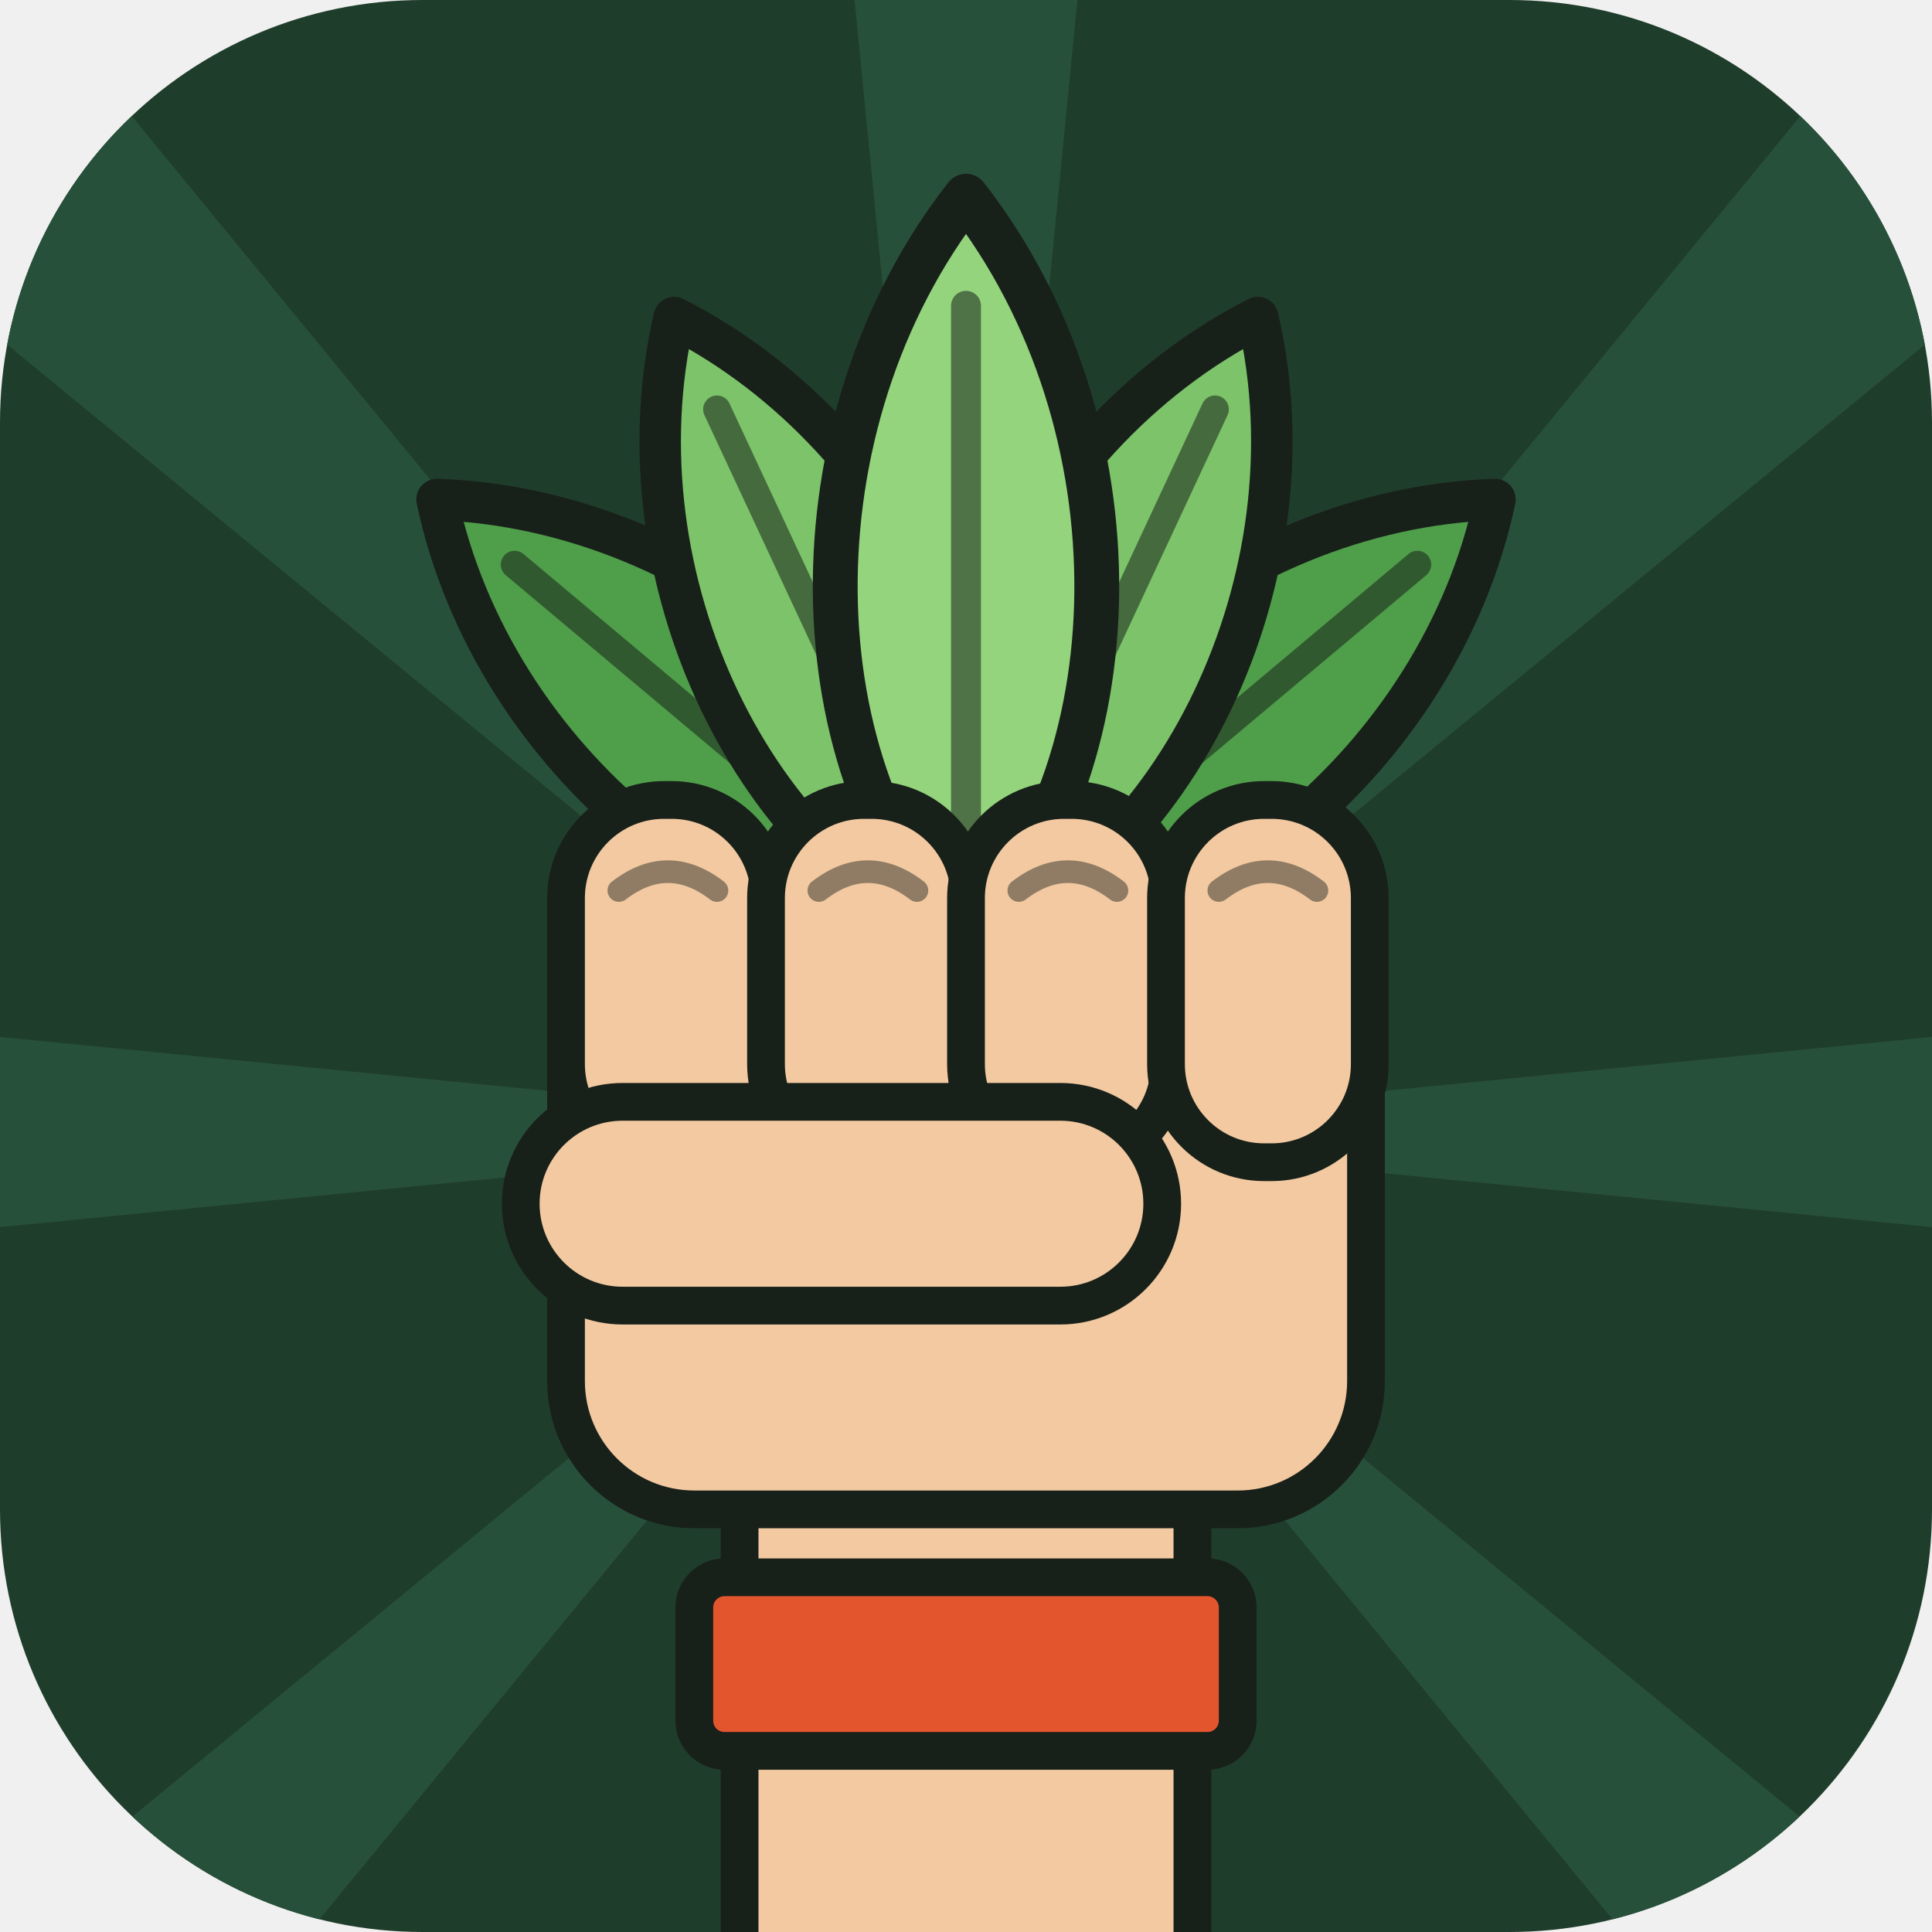
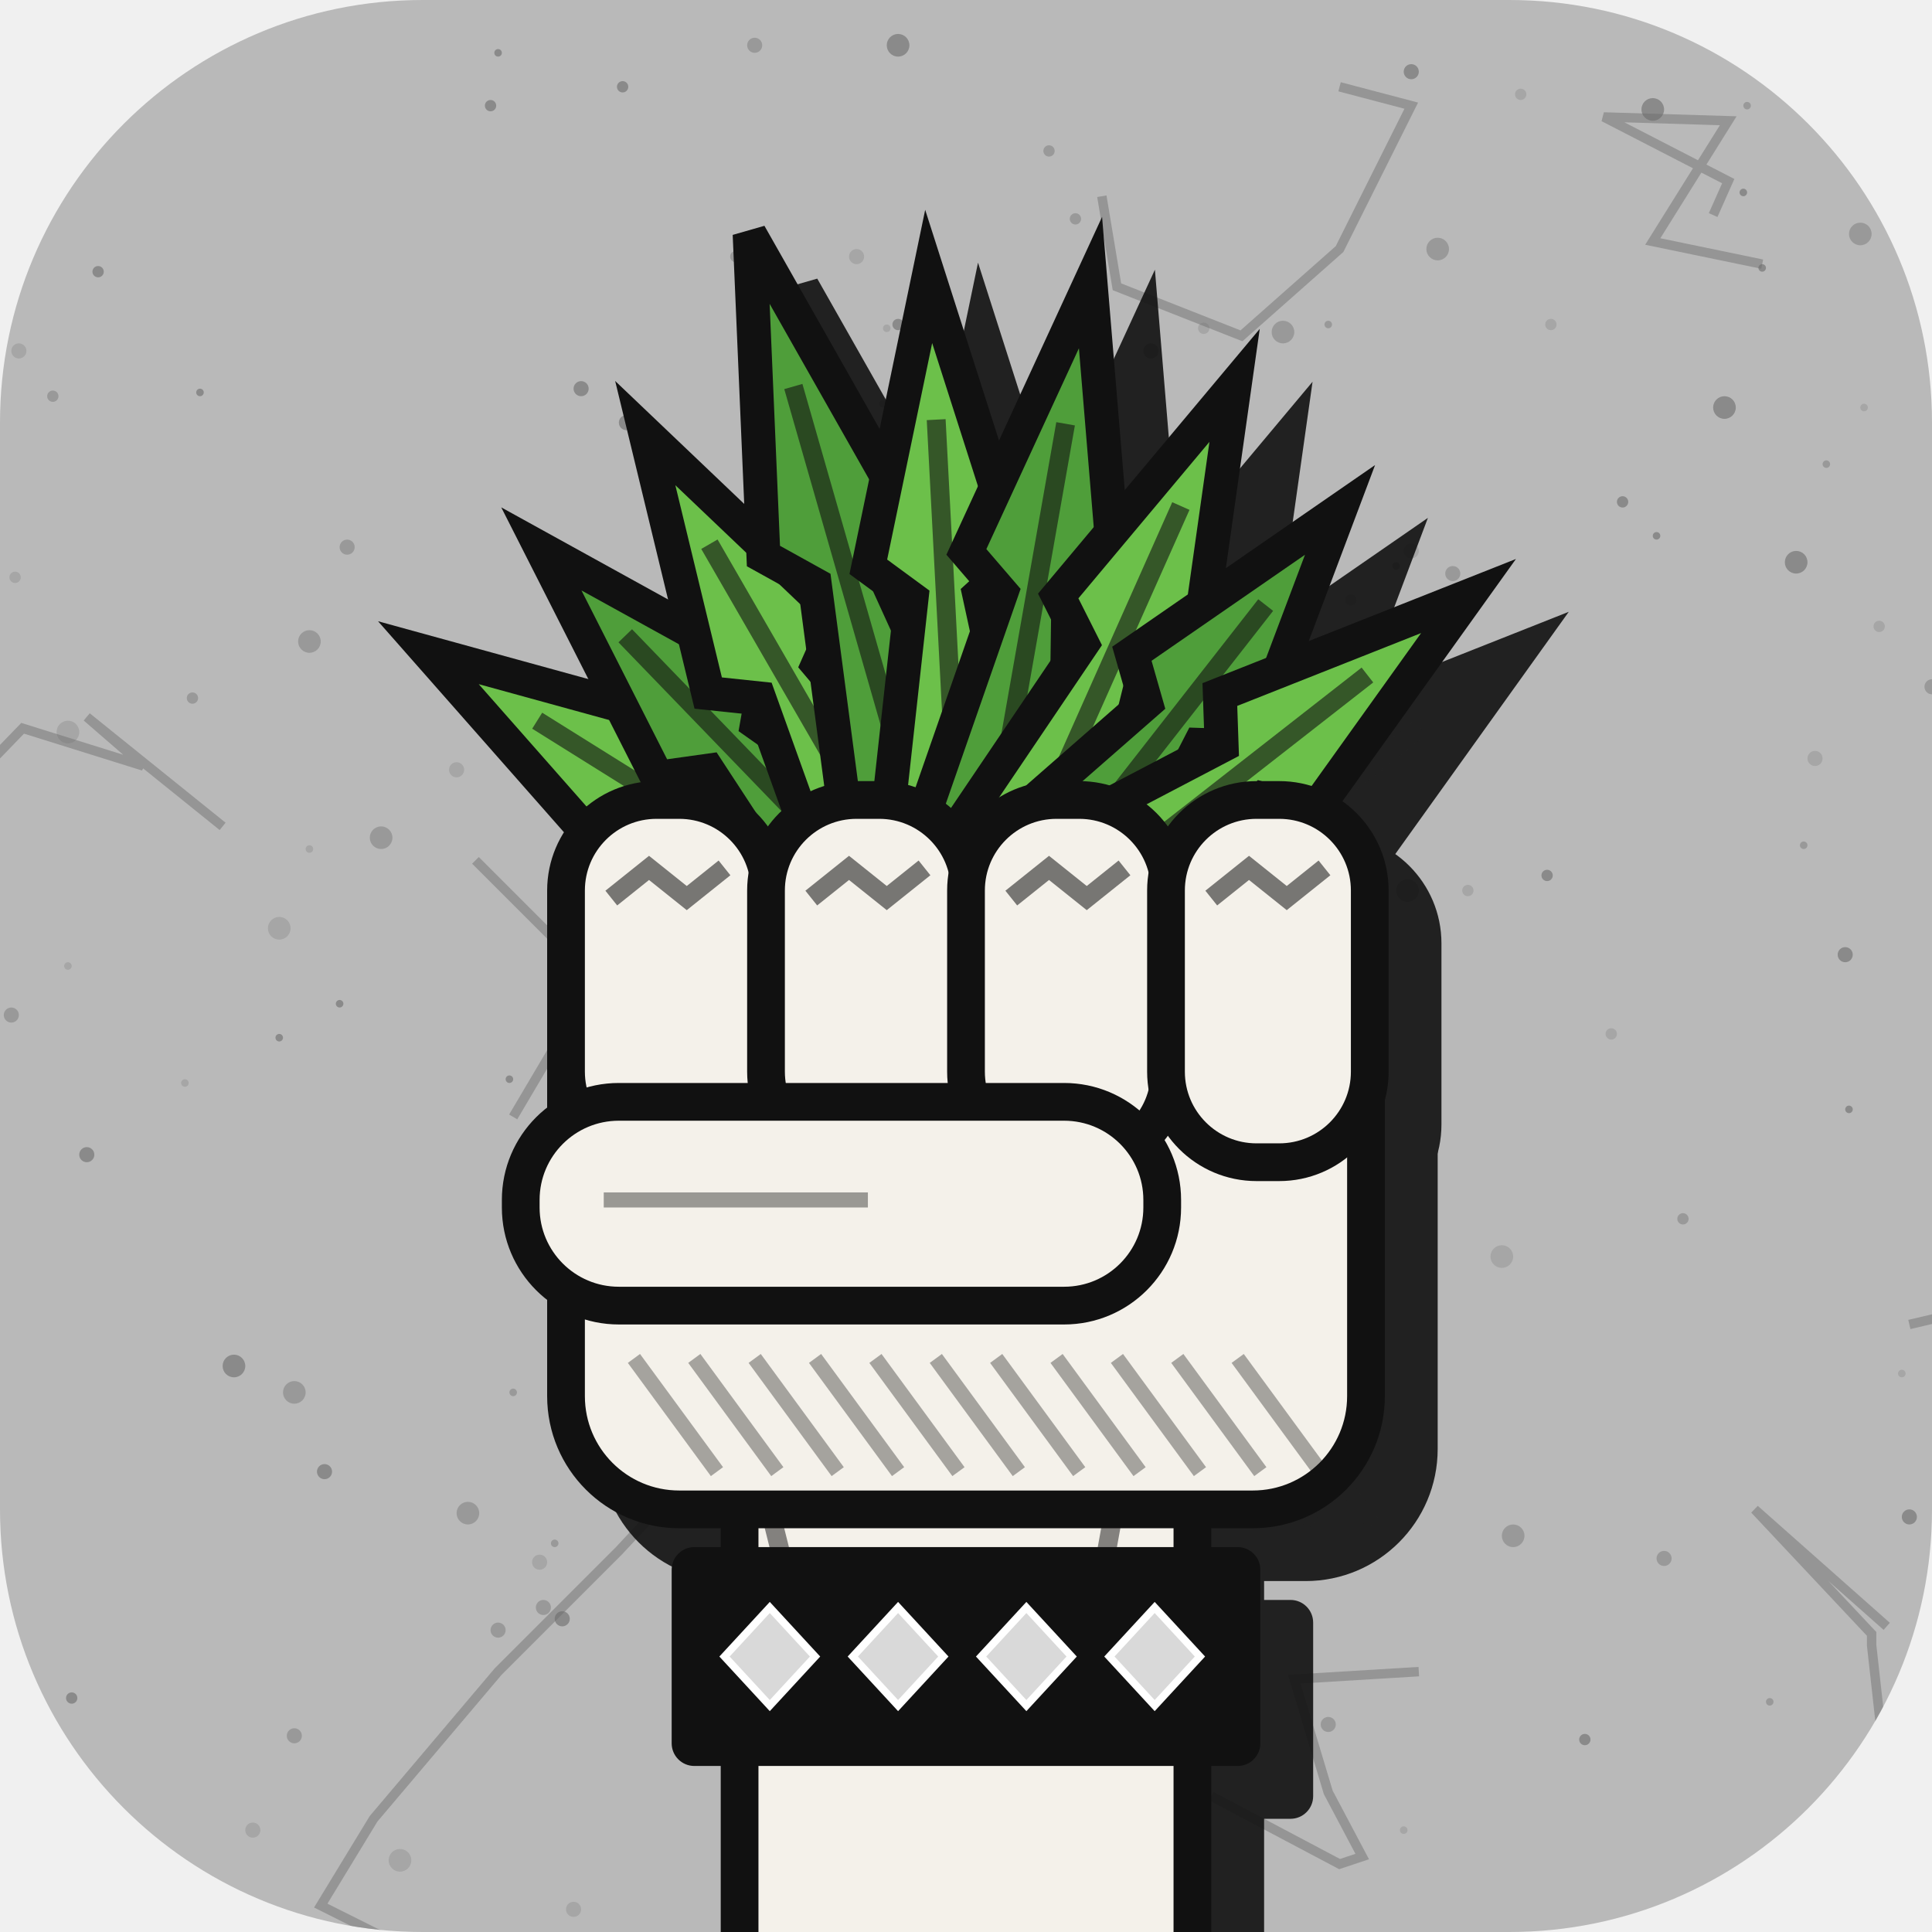
<svg xmlns="http://www.w3.org/2000/svg" viewBox="0 0 512 512">
  <defs>
    <clipPath id="r">
      <rect width="512" height="512" rx="112" />
    </clipPath>
  </defs>
  <g clip-path="url(#r)">
-     <rect width="512" height="512" fill="#1f3d2b" />
-     <polygon points="256,300 754,251 754,349" fill="#27503a" />
-     <polygon points="256,300 642,617 573,686" fill="#27503a" />
-     <polygon points="256,300 305,798 207,798" fill="#27503a" />
-     <polygon points="256,300 -61,686 -130,617" fill="#27503a" />
-     <polygon points="256,300 -242,349 -242,251" fill="#27503a" />
-     <polygon points="256,300 -130,-17 -61,-86" fill="#27503a" />
-     <polygon points="256,300 207,-198 305,-198" fill="#27503a" />
-     <polygon points="256,300 573,-86 642,-17" fill="#27503a" />
-     <g transform="translate(256 250) rotate(-50) scale(1.22)">
-       <path d="M0 0 C 34 -34 36 -104 0 -150 C -36 -104 -34 -34 0 0 Z" fill="#4f9e4a" stroke="#18201a" stroke-width="9" stroke-linejoin="round" />
-       <path d="M0 -6 L0 -128" stroke="#18201a" stroke-width="6" stroke-linecap="round" opacity=".55" />
-     </g>
-     <g transform="translate(256 250) rotate(50) scale(1.22)">
-       <path d="M0 0 C 34 -34 36 -104 0 -150 C -36 -104 -34 -34 0 0 Z" fill="#4f9e4a" stroke="#18201a" stroke-width="9" stroke-linejoin="round" />
-       <path d="M0 -6 L0 -128" stroke="#18201a" stroke-width="6" stroke-linecap="round" opacity=".55" />
-     </g>
-     <g transform="translate(256 250) rotate(-25) scale(1.22)">
-       <path d="M0 0 C 34 -34 36 -104 0 -150 C -36 -104 -34 -34 0 0 Z" fill="#7cc36a" stroke="#18201a" stroke-width="9" stroke-linejoin="round" />
-       <path d="M0 -6 L0 -128" stroke="#18201a" stroke-width="6" stroke-linecap="round" opacity=".55" />
-     </g>
-     <g transform="translate(256 250) rotate(25) scale(1.22)">
-       <path d="M0 0 C 34 -34 36 -104 0 -150 C -36 -104 -34 -34 0 0 Z" fill="#7cc36a" stroke="#18201a" stroke-width="9" stroke-linejoin="round" />
-       <path d="M0 -6 L0 -128" stroke="#18201a" stroke-width="6" stroke-linecap="round" opacity=".55" />
-     </g>
-     <g transform="translate(256 250) rotate(0) scale(1.32)">
-       <path d="M0 0 C 34 -34 36 -104 0 -150 C -36 -104 -34 -34 0 0 Z" fill="#93d47c" stroke="#18201a" stroke-width="9" stroke-linejoin="round" />
-       <path d="M0 -6 L0 -128" stroke="#18201a" stroke-width="6" stroke-linecap="round" opacity=".55" />
-     </g>
-     <rect x="196" y="380" width="120" height="160" fill="#f2c9a0" stroke="#18201a" stroke-width="10" />
-     <rect x="184" y="418" width="144" height="46" rx="8" fill="#e2552d" stroke="#18201a" stroke-width="10" />
-     <rect x="150" y="250" width="212" height="150" rx="34" fill="#f2c9a0" stroke="#18201a" stroke-width="10" />
-     <rect x="150" y="212" width="54" height="96" rx="26" fill="#f2c9a0" stroke="#18201a" stroke-width="10" />
-     <rect x="203" y="212" width="54" height="96" rx="26" fill="#f2c9a0" stroke="#18201a" stroke-width="10" />
-     <rect x="256" y="212" width="54" height="96" rx="26" fill="#f2c9a0" stroke="#18201a" stroke-width="10" />
-     <rect x="309" y="212" width="54" height="96" rx="26" fill="#f2c9a0" stroke="#18201a" stroke-width="10" />
-     <path d="M164 236 q13 -10 26 0" fill="none" stroke="#18201a" stroke-width="6" stroke-linecap="round" opacity=".45" />
-     <path d="M217 236 q13 -10 26 0" fill="none" stroke="#18201a" stroke-width="6" stroke-linecap="round" opacity=".45" />
-     <path d="M270 236 q13 -10 26 0" fill="none" stroke="#18201a" stroke-width="6" stroke-linecap="round" opacity=".45" />
-     <path d="M323 236 q13 -10 26 0" fill="none" stroke="#18201a" stroke-width="6" stroke-linecap="round" opacity=".45" />
-     <rect x="138" y="292" width="170" height="54" rx="27" fill="#f2c9a0" stroke="#18201a" stroke-width="10" />
+     <rect width="512" height="512" fill="#b9b9b9" />
+     <path d="M59 219 L23 190 L38 203 L6 193 L-23 223 L-9 190" fill="none" stroke="#7d7d7d" stroke-width="2.5" opacity=".6" />
+     <path d="M126 228 L166 268 L200 235 L233 269 L243 235 L231 200" fill="none" stroke="#7d7d7d" stroke-width="2.5" opacity=".6" />
+     <path d="M136 296 L149 274 L178 249 L211 248 L242 231 L215 265" fill="none" stroke="#7d7d7d" stroke-width="2.5" opacity=".6" />
+     <path d="M192 381 L164 411 L132 443 L99 482 L85 505 L113 519" fill="none" stroke="#7d7d7d" stroke-width="2.5" opacity=".6" />
+     <path d="M321 476 L355 494 L361 492 L352 475 L343 445 L376 443" fill="none" stroke="#7d7d7d" stroke-width="2.5" opacity=".6" />
+     <path d="M506 351 L523 347 L560 316 L535 341 L548 322 L551 301" fill="none" stroke="#7d7d7d" stroke-width="2.5" opacity=".6" />
+     <path d="M500 431 L465 400 L496 433 L496 436 L500 472 L523 506" fill="none" stroke="#7d7d7d" stroke-width="2.5" opacity=".6" />
+     <path d="M467 70 L438 64 L458 32 L425 31 L458 48 L454 57" fill="none" stroke="#7d7d7d" stroke-width="2.5" opacity=".6" />
+     <path d="M355 23 L374 28 L355 66 L329 89 L296 76 L292 52" fill="none" stroke="#7d7d7d" stroke-width="2.5" opacity=".6" />
+     <circle cx="253" cy="407" r="3" fill="#6a6a6a" opacity="0.4" />
+     <circle cx="82" cy="170" r="3" fill="#6a6a6a" opacity="0.4" />
+     <circle cx="284" cy="140" r="3" fill="#6a6a6a" opacity="0.6" />
+     <circle cx="285" cy="425" r="2" fill="#6a6a6a" opacity="0.6" />
+     <circle cx="389" cy="236" r="1.5" fill="#6a6a6a" opacity="0.25" />
+     <circle cx="180" cy="154" r="1.5" fill="#6a6a6a" opacity="0.6" />
+     <circle cx="238" cy="12" r="3" fill="#6a6a6a" opacity="0.6" />
+     <circle cx="186" cy="269" r="2" fill="#6a6a6a" opacity="0.25" />
+     <circle cx="149" cy="429" r="2" fill="#6a6a6a" opacity="0.6" />
+     <circle cx="326" cy="128" r="1" fill="#6a6a6a" opacity="0.4" />
+     <circle cx="401" cy="407" r="3" fill="#6a6a6a" opacity="0.4" />
+     <circle cx="106" cy="493" r="3" fill="#6a6a6a" opacity="0.25" />
+     <circle cx="195" cy="68" r="1.5" fill="#6a6a6a" opacity="0.4" />
+     <circle cx="166" cy="112" r="2" fill="#6a6a6a" opacity="0.6" />
+     <circle cx="53" cy="104" r="1" fill="#6a6a6a" opacity="0.6" />
+     <circle cx="154" cy="103" r="2" fill="#6a6a6a" opacity="0.6" />
+     <circle cx="26" cy="72" r="1.5" fill="#6a6a6a" opacity="0.6" />
+     <circle cx="385" cy="152" r="2" fill="#6a6a6a" opacity="0.4" />
+     <circle cx="372" cy="485" r="1" fill="#6a6a6a" opacity="0.25" />
+     <circle cx="499" cy="477" r="3" fill="#6a6a6a" opacity="0.4" />
+     <circle cx="319" cy="87" r="1.5" fill="#6a6a6a" opacity="0.25" />
+     <circle cx="350" cy="271" r="3" fill="#6a6a6a" opacity="0.6" />
+     <circle cx="165" cy="23" r="1.5" fill="#6a6a6a" opacity="0.6" />
+     <circle cx="370" cy="150" r="1" fill="#6a6a6a" opacity="0.6" />
+     <circle cx="305" cy="93" r="2" fill="#6a6a6a" opacity="0.6" />
+     <circle cx="375" cy="171" r="2" fill="#6a6a6a" opacity="0.25" />
+     <circle cx="337" cy="228" r="1.5" fill="#6a6a6a" opacity="0.25" />
+     <circle cx="410" cy="232" r="1.5" fill="#6a6a6a" opacity="0.6" />
+     <circle cx="504" cy="364" r="1" fill="#6a6a6a" opacity="0.25" />
+     <circle cx="286" cy="483" r="2" fill="#6a6a6a" opacity="0.25" />
+     <circle cx="352" cy="457" r="2" fill="#6a6a6a" opacity="0.4" />
+     <circle cx="82" cy="225" r="1" fill="#6a6a6a" opacity="0.25" />
+     <circle cx="481" cy="201" r="2" fill="#6a6a6a" opacity="0.25" />
+     <circle cx="494" cy="1" r="3" fill="#6a6a6a" opacity="0.6" />
+     <circle cx="352" cy="86" r="1" fill="#6a6a6a" opacity="0.4" />
+     <circle cx="204" cy="489" r="1.5" fill="#6a6a6a" opacity="0.4" />
+     <circle cx="340" cy="88" r="3" fill="#6a6a6a" opacity="0.4" />
+     <circle cx="411" cy="86" r="1.5" fill="#6a6a6a" opacity="0.25" />
+     <circle cx="130" cy="28" r="1.5" fill="#6a6a6a" opacity="0.6" />
+     <circle cx="476" cy="149" r="3" fill="#6a6a6a" opacity="0.6" />
+     <circle cx="358" cy="159" r="1.5" fill="#6a6a6a" opacity="0.25" />
+     <circle cx="14" cy="105" r="1.5" fill="#6a6a6a" opacity="0.4" />
+     <circle cx="199" cy="216" r="1" fill="#6a6a6a" opacity="0.4" />
+     <circle cx="217" cy="299" r="1.5" fill="#6a6a6a" opacity="0.6" />
+     <circle cx="333" cy="265" r="3" fill="#6a6a6a" opacity="0.25" />
+     <circle cx="62" cy="362" r="3" fill="#6a6a6a" opacity="0.6" />
+     <circle cx="430" cy="133" r="1.5" fill="#6a6a6a" opacity="0.6" />
+     <circle cx="19" cy="450" r="1.5" fill="#6a6a6a" opacity="0.6" />
+     <circle cx="4" cy="153" r="1.5" fill="#6a6a6a" opacity="0.25" />
+     <circle cx="484" cy="123" r="1" fill="#6a6a6a" opacity="0.4" />
+     <circle cx="494" cy="108" r="1" fill="#6a6a6a" opacity="0.25" />
+     <circle cx="195" cy="283" r="1" fill="#6a6a6a" opacity="0.25" />
+     <circle cx="463" cy="28" r="1" fill="#6a6a6a" opacity="0.4" />
+     <circle cx="333" cy="204" r="2" fill="#6a6a6a" opacity="0.4" />
+     <circle cx="489" cy="253" r="2" fill="#6a6a6a" opacity="0.6" />
+     <circle cx="207" cy="458" r="1.5" fill="#6a6a6a" opacity="0.4" />
+     <circle cx="124" cy="401" r="3" fill="#6a6a6a" opacity="0.4" />
+     <circle cx="74" cy="246" r="3" fill="#6a6a6a" opacity="0.25" />
+     <circle cx="217" cy="310" r="1" fill="#6a6a6a" opacity="0.25" />
+     <circle cx="374" cy="146" r="2" fill="#6a6a6a" opacity="0.25" />
+     <circle cx="478" cy="224" r="1" fill="#6a6a6a" opacity="0.4" />
+     <circle cx="498" cy="166" r="1.5" fill="#6a6a6a" opacity="0.25" />
+     <circle cx="441" cy="413" r="2" fill="#6a6a6a" opacity="0.4" />
+     <circle cx="200" cy="365" r="2" fill="#6a6a6a" opacity="0.25" />
+     <circle cx="374" cy="19" r="2" fill="#6a6a6a" opacity="0.6" />
+     <circle cx="469" cy="451" r="1" fill="#6a6a6a" opacity="0.4" />
+     <circle cx="339" cy="302" r="1" fill="#6a6a6a" opacity="0.25" />
+     <circle cx="234" cy="107" r="1" fill="#6a6a6a" opacity="0.4" />
+     <circle cx="278" cy="40" r="1.5" fill="#6a6a6a" opacity="0.4" />
+     <circle cx="132" cy="432" r="2" fill="#6a6a6a" opacity="0.4" />
+     <circle cx="152" cy="506" r="2" fill="#6a6a6a" opacity="0.25" />
+     <circle cx="285" cy="58" r="1.5" fill="#6a6a6a" opacity="0.4" />
+     <circle cx="74" cy="275" r="1" fill="#6a6a6a" opacity="0.6" />
+     <circle cx="90" cy="266" r="1" fill="#6a6a6a" opacity="0.6" />
+     <circle cx="227" cy="68" r="2" fill="#6a6a6a" opacity="0.25" />
+     <circle cx="464" cy="11" r="2" fill="#6a6a6a" opacity="0.6" />
+     <circle cx="427" cy="274" r="1.5" fill="#6a6a6a" opacity="0.25" />
+     <circle cx="244" cy="112" r="1.5" fill="#6a6a6a" opacity="0.4" />
+     <circle cx="51" cy="185" r="1.5" fill="#6a6a6a" opacity="0.4" />
+     <circle cx="312" cy="210" r="2" fill="#6a6a6a" opacity="0.4" />
+     <circle cx="512" cy="182" r="2" fill="#6a6a6a" opacity="0.4" />
+     <circle cx="18" cy="256" r="1" fill="#6a6a6a" opacity="0.25" />
+     <circle cx="18" cy="194" r="3" fill="#6a6a6a" opacity="0.25" />
+     <circle cx="457" cy="108" r="3" fill="#6a6a6a" opacity="0.6" />
+     <circle cx="506" cy="402" r="2" fill="#6a6a6a" opacity="0.6" />
+     <circle cx="220" cy="235" r="2" fill="#6a6a6a" opacity="0.25" />
+     <circle cx="143" cy="414" r="2" fill="#6a6a6a" opacity="0.25" />
+     <circle cx="132" cy="14" r="1" fill="#6a6a6a" opacity="0.6" />
+     <circle cx="261" cy="441" r="1.5" fill="#6a6a6a" opacity="0.25" />
+     <circle cx="86" cy="390" r="2" fill="#6a6a6a" opacity="0.6" />
+     <circle cx="248" cy="300" r="1" fill="#6a6a6a" opacity="0.4" />
+     <circle cx="189" cy="161" r="2" fill="#6a6a6a" opacity="0.4" />
+     <circle cx="3" cy="269" r="2" fill="#6a6a6a" opacity="0.4" />
+     <circle cx="331" cy="250" r="1" fill="#6a6a6a" opacity="0.4" />
+     <circle cx="223" cy="365" r="1.5" fill="#6a6a6a" opacity="0.25" />
+     <circle cx="343" cy="390" r="1" fill="#6a6a6a" opacity="0.4" />
+     <circle cx="285" cy="205" r="1.5" fill="#6a6a6a" opacity="0.6" />
+     <circle cx="5" cy="93" r="2" fill="#6a6a6a" opacity="0.25" />
+     <circle cx="147" cy="409" r="1" fill="#6a6a6a" opacity="0.4" />
+     <circle cx="23" cy="306" r="2" fill="#6a6a6a" opacity="0.6" />
+     <circle cx="238" cy="86" r="1.5" fill="#6a6a6a" opacity="0.6" />
+     <circle cx="398" cy="333" r="3" fill="#6a6a6a" opacity="0.25" />
+     <circle cx="290" cy="148" r="1" fill="#6a6a6a" opacity="0.6" />
+     <circle cx="439" cy="142" r="1" fill="#6a6a6a" opacity="0.6" />
+     <circle cx="235" cy="87" r="1" fill="#6a6a6a" opacity="0.25" />
+     <circle cx="136" cy="369" r="1" fill="#6a6a6a" opacity="0.4" />
+     <circle cx="462" cy="51" r="1" fill="#6a6a6a" opacity="0.6" />
+     <circle cx="250" cy="501" r="2" fill="#6a6a6a" opacity="0.25" />
+     <circle cx="467" cy="71" r="1" fill="#6a6a6a" opacity="0.6" />
+     <circle cx="67" cy="485" r="2" fill="#6a6a6a" opacity="0.25" />
+     <circle cx="271" cy="240" r="1.5" fill="#6a6a6a" opacity="0.25" />
+     <circle cx="471" cy="505" r="3" fill="#6a6a6a" opacity="0.25" />
+     <circle cx="490" cy="294" r="1" fill="#6a6a6a" opacity="0.6" />
+     <circle cx="203" cy="79" r="1.5" fill="#6a6a6a" opacity="0.4" />
+     <circle cx="260" cy="311" r="1.5" fill="#6a6a6a" opacity="0.25" />
+     <circle cx="493" cy="62" r="3" fill="#6a6a6a" opacity="0.4" />
+     <circle cx="101" cy="222" r="3" fill="#6a6a6a" opacity="0.4" />
+     <circle cx="292" cy="475" r="3" fill="#6a6a6a" opacity="0.4" />
+     <circle cx="121" cy="204" r="2" fill="#6a6a6a" opacity="0.25" />
+     <circle cx="484" cy="17" r="2" fill="#6a6a6a" opacity="0.4" />
+     <circle cx="78" cy="460" r="2" fill="#6a6a6a" opacity="0.4" />
+     <circle cx="214" cy="215" r="1" fill="#6a6a6a" opacity="0.6" />
+     <circle cx="92" cy="145" r="2" fill="#6a6a6a" opacity="0.4" />
+     <circle cx="135" cy="286" r="1" fill="#6a6a6a" opacity="0.6" />
+     <circle cx="373" cy="236" r="3" fill="#6a6a6a" opacity="0.4" />
+     <circle cx="403" cy="25" r="1.5" fill="#6a6a6a" opacity="0.25" />
+     <circle cx="503" cy="461" r="3" fill="#6a6a6a" opacity="0.4" />
+     <circle cx="144" cy="426" r="2" fill="#6a6a6a" opacity="0.4" />
+     <circle cx="323" cy="123" r="2" fill="#6a6a6a" opacity="0.25" />
+     <circle cx="332" cy="346" r="3" fill="#6a6a6a" opacity="0.25" />
+     <circle cx="200" cy="12" r="2" fill="#6a6a6a" opacity="0.4" />
+     <circle cx="381" cy="66" r="3" fill="#6a6a6a" opacity="0.4" />
+     <circle cx="78" cy="369" r="3" fill="#6a6a6a" opacity="0.4" />
+     <circle cx="49" cy="287" r="1" fill="#6a6a6a" opacity="0.25" />
+     <circle cx="292" cy="152" r="1.5" fill="#6a6a6a" opacity="0.4" />
+     <circle cx="446" cy="323" r="1.5" fill="#6a6a6a" opacity="0.4" />
+     <circle cx="438" cy="29" r="3" fill="#6a6a6a" opacity="0.6" />
+     <circle cx="208" cy="82" r="1" fill="#6a6a6a" opacity="0.6" />
+     <circle cx="420" cy="461" r="1.5" fill="#6a6a6a" opacity="0.6" />
+     <circle cx="293" cy="497" r="1" fill="#6a6a6a" opacity="0.6" />
+     <g transform="translate(14 14)" opacity=".9">
+       <g transform="translate(256 262) rotate(-58)">
+         <path d="M-26 0 L-9 -92 L-20 -101 L0 -168 L20 -101 L9 -92 L26 0 Z" fill="#111" stroke="#111" stroke-width="9" stroke-linejoin="miter" />
+         <path d="M0 -10 L0 -134" stroke="#111" stroke-width="5" opacity=".6" />
+       </g>
+       <g transform="translate(256 262) rotate(-44)">
+         <path d="M-26 0 L-9 -89 L-20 -97 L0 -162 L20 -97 L9 -89 L26 0 Z" fill="#111" stroke="#111" stroke-width="9" stroke-linejoin="miter" />
+         <path d="M0 -10 L0 -130" stroke="#111" stroke-width="5" opacity=".6" />
+       </g>
+       <g transform="translate(256 262) rotate(-30)">
+         <path d="M-26 0 L-9 -94 L-20 -102 L0 -170 L20 -102 L9 -94 L26 0 Z" fill="#111" stroke="#111" stroke-width="9" stroke-linejoin="miter" />
+         <path d="M0 -10 L0 -136" stroke="#111" stroke-width="5" opacity=".6" />
+       </g>
+       <g transform="translate(256 262) rotate(-16)">
+         <path d="M-26 0 L-9 -114 L-20 -125 L0 -208 L20 -125 L9 -114 L26 0 Z" fill="#111" stroke="#111" stroke-width="9" stroke-linejoin="miter" />
+         <path d="M0 -10 L0 -166" stroke="#111" stroke-width="5" opacity=".6" />
+       </g>
+       <g transform="translate(256 262) rotate(-3)">
+         <path d="M-26 0 L-9 -104 L-20 -113 L0 -189 L20 -113 L9 -104 L26 0 Z" fill="#111" stroke="#111" stroke-width="9" stroke-linejoin="miter" />
+         <path d="M0 -10 L0 -151" stroke="#111" stroke-width="5" opacity=".6" />
+       </g>
+       <g transform="translate(256 262) rotate(10)">
+         <path d="M-26 0 L-9 -105 L-20 -114 L0 -190 L20 -114 L9 -105 L26 0 Z" fill="#111" stroke="#111" stroke-width="9" stroke-linejoin="miter" />
+         <path d="M0 -10 L0 -152" stroke="#111" stroke-width="5" opacity=".6" />
+       </g>
+       <g transform="translate(256 262) rotate(24)">
+         <path d="M-26 0 L-9 -96 L-20 -105 L0 -175 L20 -105 L9 -96 L26 0 Z" fill="#111" stroke="#111" stroke-width="9" stroke-linejoin="miter" />
+         <path d="M0 -10 L0 -140" stroke="#111" stroke-width="5" opacity=".6" />
+       </g>
+       <g transform="translate(256 262) rotate(38)">
+         <path d="M-26 0 L-9 -89 L-20 -97 L0 -161 L20 -97 L9 -89 L26 0 Z" fill="#111" stroke="#111" stroke-width="9" stroke-linejoin="miter" />
+         <path d="M0 -10 L0 -129" stroke="#111" stroke-width="5" opacity=".6" />
+       </g>
+       <g transform="translate(256 262) rotate(52)">
+         <path d="M-26 0 L-9 -93 L-20 -101 L0 -169 L20 -101 L9 -93 L26 0 Z" fill="#111" stroke="#111" stroke-width="9" stroke-linejoin="miter" />
+         <path d="M0 -10 L0 -135" stroke="#111" stroke-width="5" opacity=".6" />
+       </g>
+       <rect x="196" y="380" width="120" height="150" fill="#111" stroke="#111" stroke-width="10" />
+       <path d="M204 400 l10 40 M296 396 l-8 44" stroke="#111" stroke-width="5" opacity=".5" />
+       <rect x="178" y="410" width="156" height="58" rx="6" fill="#111" />
+       <path d="M204 426 l12 13 l-12 13 l-12 -13 z" fill="#d9d9d9" stroke="#fff" stroke-width="2" />
+       <path d="M238 426 l12 13 l-12 13 l-12 -13 z" fill="#d9d9d9" stroke="#fff" stroke-width="2" />
+       <path d="M272 426 l12 13 l-12 13 l-12 -13 z" fill="#d9d9d9" stroke="#fff" stroke-width="2" />
+       <path d="M306 426 l12 13 l-12 13 l-12 -13 z" fill="#d9d9d9" stroke="#fff" stroke-width="2" />
+       <rect x="150" y="250" width="212" height="150" rx="30" fill="#111" stroke="#111" stroke-width="10" />
+       <rect x="150" y="212" width="54" height="96" rx="24" fill="#111" stroke="#111" stroke-width="10" />
+       <rect x="203" y="212" width="54" height="96" rx="24" fill="#111" stroke="#111" stroke-width="10" />
+       <rect x="256" y="212" width="54" height="96" rx="24" fill="#111" stroke="#111" stroke-width="10" />
+       <rect x="309" y="212" width="54" height="96" rx="24" fill="#111" stroke="#111" stroke-width="10" />
+       <path d="M162 238 l10 -8 l10 8 l10 -8" fill="none" stroke="#111" stroke-width="5" opacity=".55" />
+       <path d="M215 238 l10 -8 l10 8 l10 -8" fill="none" stroke="#111" stroke-width="5" opacity=".55" />
+       <path d="M268 238 l10 -8 l10 8 l10 -8" fill="none" stroke="#111" stroke-width="5" opacity=".55" />
+       <path d="M321 238 l10 -8 l10 8 l10 -8" fill="none" stroke="#111" stroke-width="5" opacity=".55" />
+       <path d="M168 360 l22 30" stroke="#111" stroke-width="4" opacity=".35" />
+       <path d="M184 360 l22 30" stroke="#111" stroke-width="4" opacity=".35" />
+       <path d="M200 360 l22 30" stroke="#111" stroke-width="4" opacity=".35" />
+       <path d="M216 360 l22 30" stroke="#111" stroke-width="4" opacity=".35" />
+       <path d="M232 360 l22 30" stroke="#111" stroke-width="4" opacity=".35" />
+       <path d="M248 360 l22 30" stroke="#111" stroke-width="4" opacity=".35" />
+       <path d="M264 360 l22 30" stroke="#111" stroke-width="4" opacity=".35" />
+       <path d="M280 360 l22 30" stroke="#111" stroke-width="4" opacity=".35" />
+       <path d="M296 360 l22 30" stroke="#111" stroke-width="4" opacity=".35" />
+       <path d="M312 360 l22 30" stroke="#111" stroke-width="4" opacity=".35" />
+       <path d="M328 360 l22 30" stroke="#111" stroke-width="4" opacity=".35" />
+       <rect x="138" y="292" width="170" height="54" rx="26" fill="#111" stroke="#111" stroke-width="10" />
+       <path d="M160 318 h70" stroke="#111" stroke-width="4" opacity=".4" />
+     </g>
+     <g transform="translate(256 262) rotate(-58)">
+       <path d="M-26 0 L-9 -92 L-20 -101 L0 -168 L20 -101 L9 -92 L26 0 Z" fill="#6cc04a" stroke="#111" stroke-width="9" stroke-linejoin="miter" />
+       <path d="M0 -10 L0 -134" stroke="#111" stroke-width="5" opacity=".6" />
+     </g>
+     <g transform="translate(256 262) rotate(-44)">
+       <path d="M-26 0 L-9 -89 L-20 -97 L0 -162 L20 -97 L9 -89 L26 0 Z" fill="#4f9e3a" stroke="#111" stroke-width="9" stroke-linejoin="miter" />
+       <path d="M0 -10 L0 -130" stroke="#111" stroke-width="5" opacity=".6" />
+     </g>
+     <g transform="translate(256 262) rotate(-30)">
+       <path d="M-26 0 L-9 -94 L-20 -102 L0 -170 L20 -102 L9 -94 L26 0 Z" fill="#6cc04a" stroke="#111" stroke-width="9" stroke-linejoin="miter" />
+       <path d="M0 -10 L0 -136" stroke="#111" stroke-width="5" opacity=".6" />
+     </g>
+     <g transform="translate(256 262) rotate(-16)">
+       <path d="M-26 0 L-9 -114 L-20 -125 L0 -208 L20 -125 L9 -114 L26 0 Z" fill="#4f9e3a" stroke="#111" stroke-width="9" stroke-linejoin="miter" />
+       <path d="M0 -10 L0 -166" stroke="#111" stroke-width="5" opacity=".6" />
+     </g>
+     <g transform="translate(256 262) rotate(-3)">
+       <path d="M-26 0 L-9 -104 L-20 -113 L0 -189 L20 -113 L9 -104 L26 0 Z" fill="#6cc04a" stroke="#111" stroke-width="9" stroke-linejoin="miter" />
+       <path d="M0 -10 L0 -151" stroke="#111" stroke-width="5" opacity=".6" />
+     </g>
+     <g transform="translate(256 262) rotate(10)">
+       <path d="M-26 0 L-9 -105 L-20 -114 L0 -190 L20 -114 L9 -105 L26 0 Z" fill="#4f9e3a" stroke="#111" stroke-width="9" stroke-linejoin="miter" />
+       <path d="M0 -10 L0 -152" stroke="#111" stroke-width="5" opacity=".6" />
+     </g>
+     <g transform="translate(256 262) rotate(24)">
+       <path d="M-26 0 L-9 -96 L-20 -105 L0 -175 L20 -105 L9 -96 L26 0 Z" fill="#6cc04a" stroke="#111" stroke-width="9" stroke-linejoin="miter" />
+       <path d="M0 -10 L0 -140" stroke="#111" stroke-width="5" opacity=".6" />
+     </g>
+     <g transform="translate(256 262) rotate(38)">
+       <path d="M-26 0 L-9 -89 L-20 -97 L0 -161 L20 -97 L9 -89 L26 0 Z" fill="#4f9e3a" stroke="#111" stroke-width="9" stroke-linejoin="miter" />
+       <path d="M0 -10 L0 -129" stroke="#111" stroke-width="5" opacity=".6" />
+     </g>
+     <g transform="translate(256 262) rotate(52)">
+       <path d="M-26 0 L-9 -93 L-20 -101 L0 -169 L20 -101 L9 -93 L26 0 Z" fill="#6cc04a" stroke="#111" stroke-width="9" stroke-linejoin="miter" />
+       <path d="M0 -10 L0 -135" stroke="#111" stroke-width="5" opacity=".6" />
+     </g>
+     <rect x="196" y="380" width="120" height="150" fill="#f4f1ea" stroke="#111" stroke-width="10" />
+     <path d="M204 400 l10 40 M296 396 l-8 44" stroke="#111" stroke-width="5" opacity=".5" />
+     <rect x="178" y="410" width="156" height="58" rx="6" fill="#111" />
+     <path d="M204 426 l12 13 l-12 13 l-12 -13 z" fill="#d9d9d9" stroke="#fff" stroke-width="2" />
+     <path d="M238 426 l12 13 l-12 13 l-12 -13 z" fill="#d9d9d9" stroke="#fff" stroke-width="2" />
+     <path d="M272 426 l12 13 l-12 13 l-12 -13 z" fill="#d9d9d9" stroke="#fff" stroke-width="2" />
+     <path d="M306 426 l12 13 l-12 13 l-12 -13 z" fill="#d9d9d9" stroke="#fff" stroke-width="2" />
+     <rect x="150" y="250" width="212" height="150" rx="30" fill="#f4f1ea" stroke="#111" stroke-width="10" />
+     <rect x="150" y="212" width="54" height="96" rx="24" fill="#f4f1ea" stroke="#111" stroke-width="10" />
+     <rect x="203" y="212" width="54" height="96" rx="24" fill="#f4f1ea" stroke="#111" stroke-width="10" />
+     <rect x="256" y="212" width="54" height="96" rx="24" fill="#f4f1ea" stroke="#111" stroke-width="10" />
+     <rect x="309" y="212" width="54" height="96" rx="24" fill="#f4f1ea" stroke="#111" stroke-width="10" />
+     <path d="M162 238 l10 -8 l10 8 l10 -8" fill="none" stroke="#111" stroke-width="5" opacity=".55" />
+     <path d="M215 238 l10 -8 l10 8 l10 -8" fill="none" stroke="#111" stroke-width="5" opacity=".55" />
+     <path d="M268 238 l10 -8 l10 8 l10 -8" fill="none" stroke="#111" stroke-width="5" opacity=".55" />
+     <path d="M321 238 l10 -8 l10 8 l10 -8" fill="none" stroke="#111" stroke-width="5" opacity=".55" />
+     <path d="M168 360 l22 30" stroke="#111" stroke-width="4" opacity=".35" />
+     <path d="M184 360 l22 30" stroke="#111" stroke-width="4" opacity=".35" />
+     <path d="M200 360 l22 30" stroke="#111" stroke-width="4" opacity=".35" />
+     <path d="M216 360 l22 30" stroke="#111" stroke-width="4" opacity=".35" />
+     <path d="M232 360 l22 30" stroke="#111" stroke-width="4" opacity=".35" />
+     <path d="M248 360 l22 30" stroke="#111" stroke-width="4" opacity=".35" />
+     <path d="M264 360 l22 30" stroke="#111" stroke-width="4" opacity=".35" />
+     <path d="M280 360 l22 30" stroke="#111" stroke-width="4" opacity=".35" />
+     <path d="M296 360 l22 30" stroke="#111" stroke-width="4" opacity=".35" />
+     <path d="M312 360 l22 30" stroke="#111" stroke-width="4" opacity=".35" />
+     <path d="M328 360 l22 30" stroke="#111" stroke-width="4" opacity=".35" />
+     <rect x="138" y="292" width="170" height="54" rx="26" fill="#f4f1ea" stroke="#111" stroke-width="10" />
+     <path d="M160 318 h70" stroke="#111" stroke-width="4" opacity=".4" />
  </g>
</svg>
